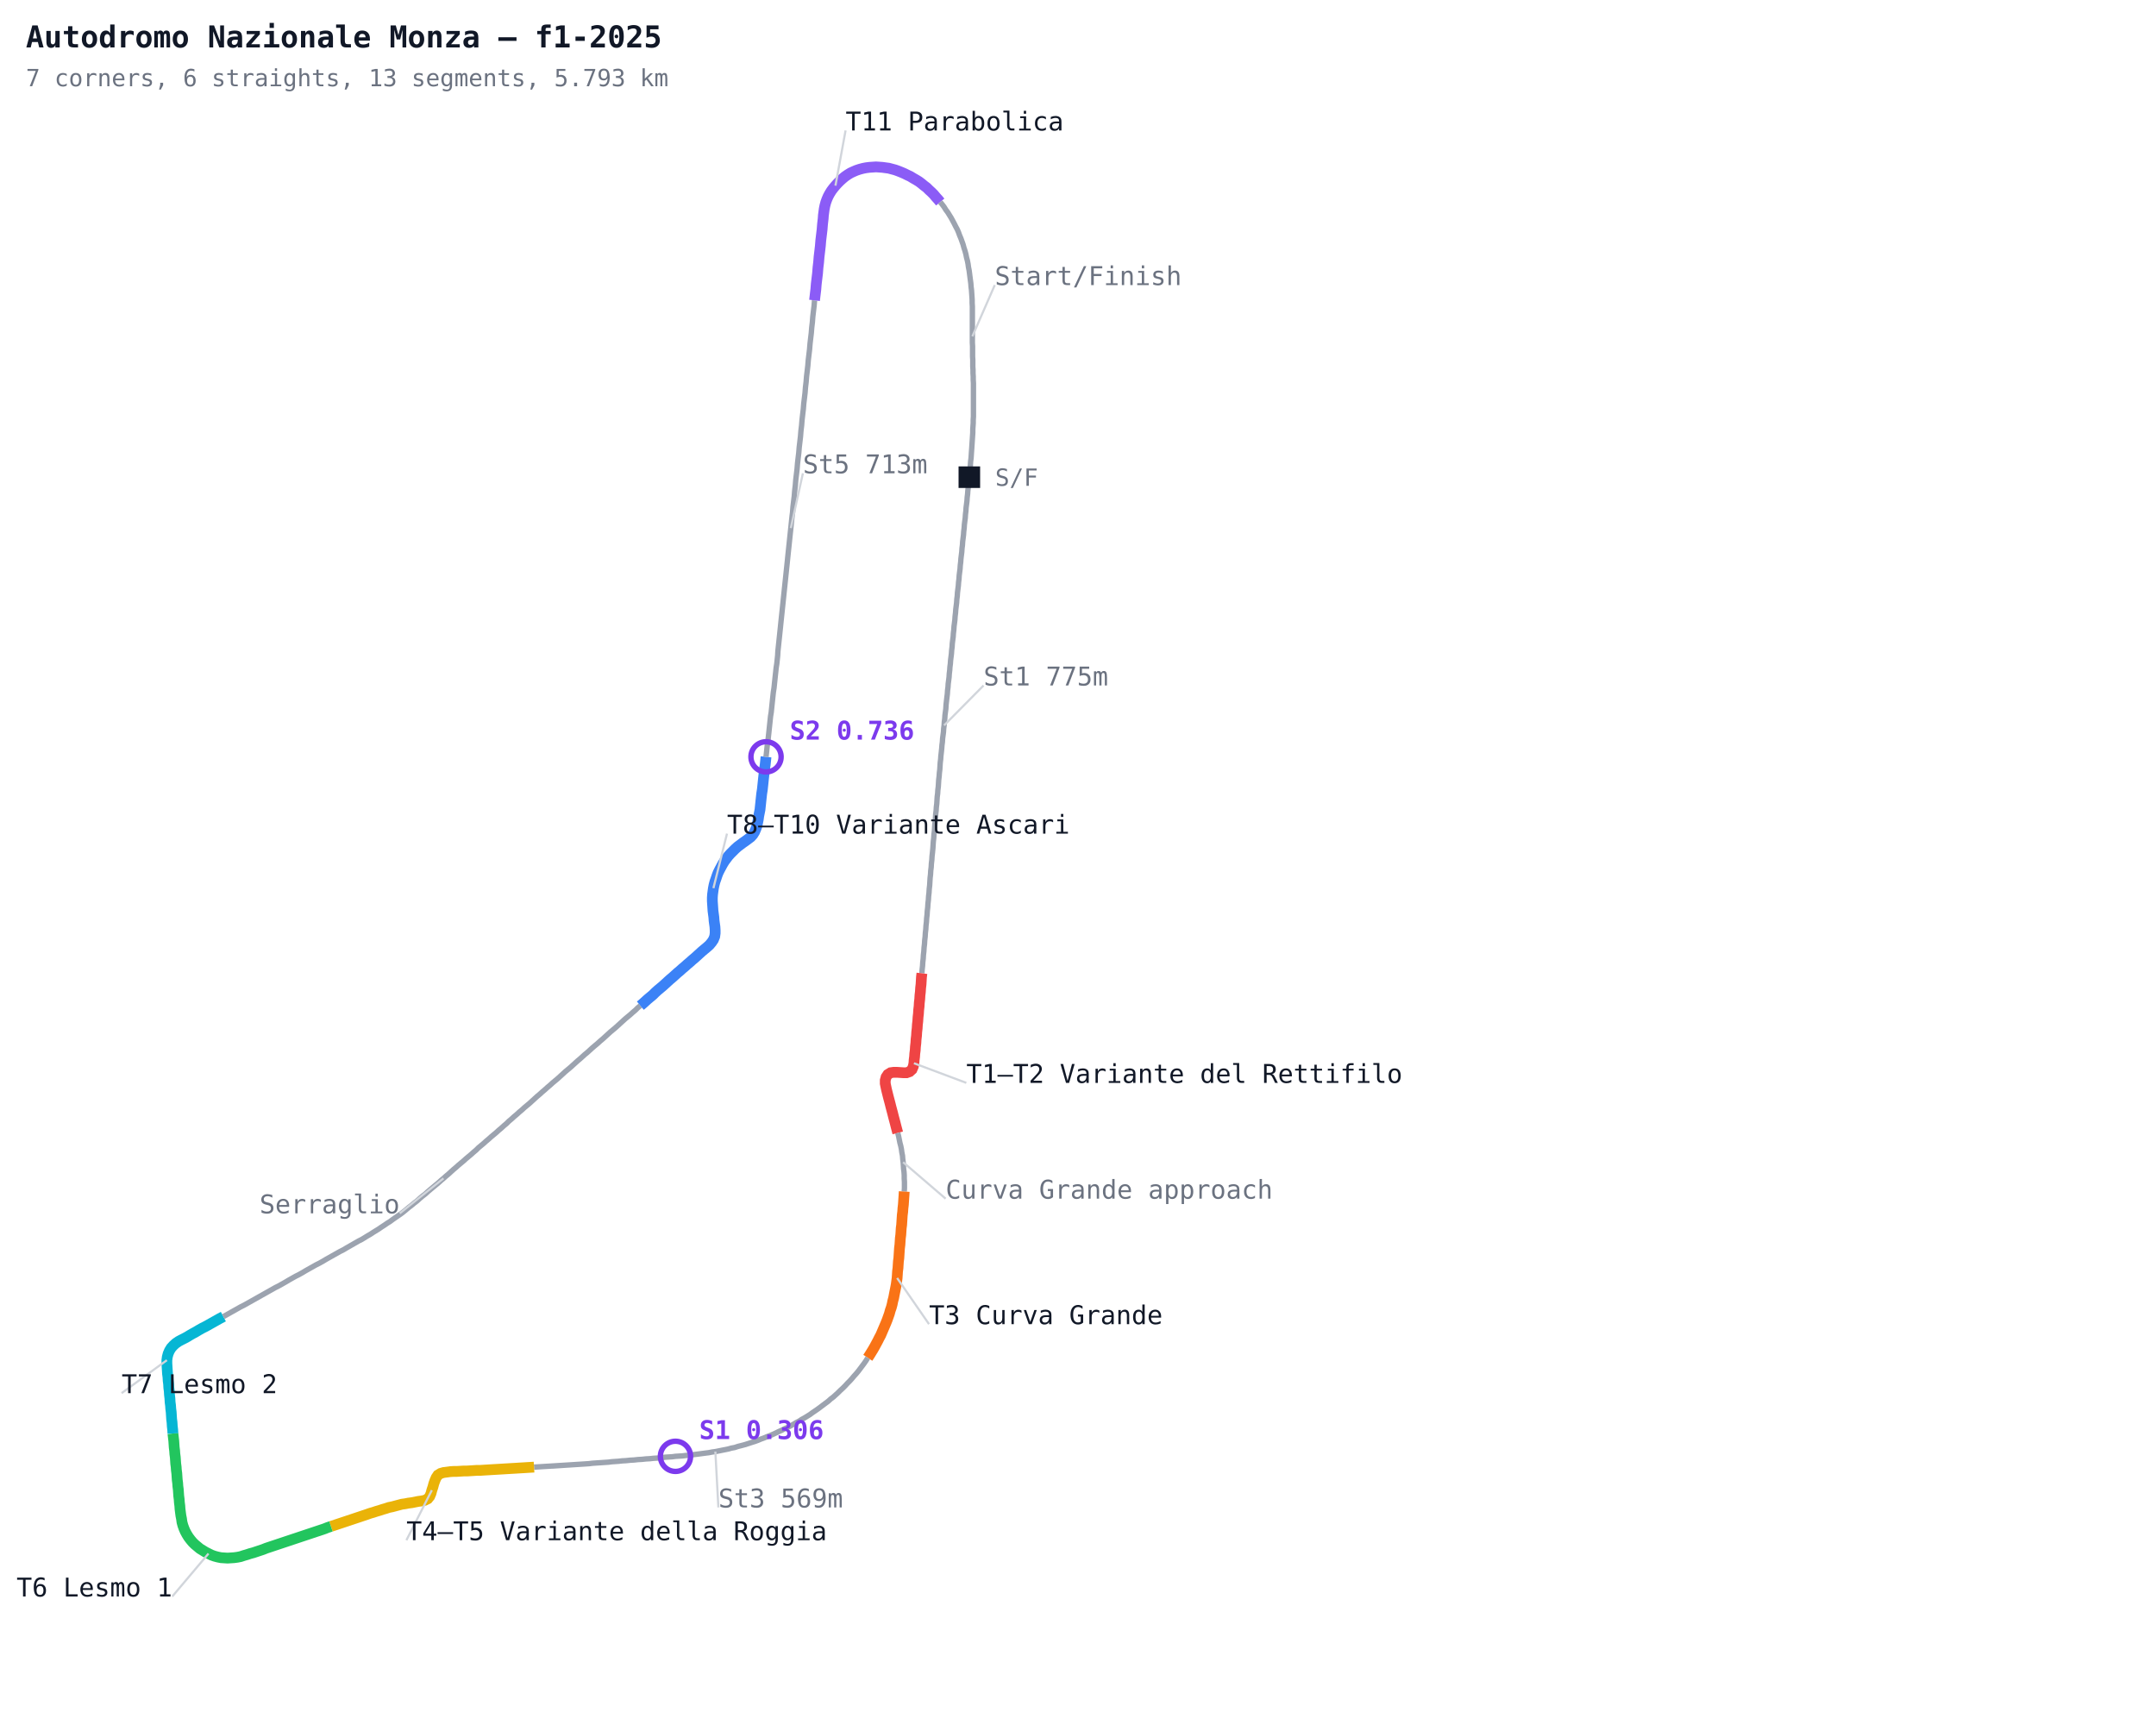
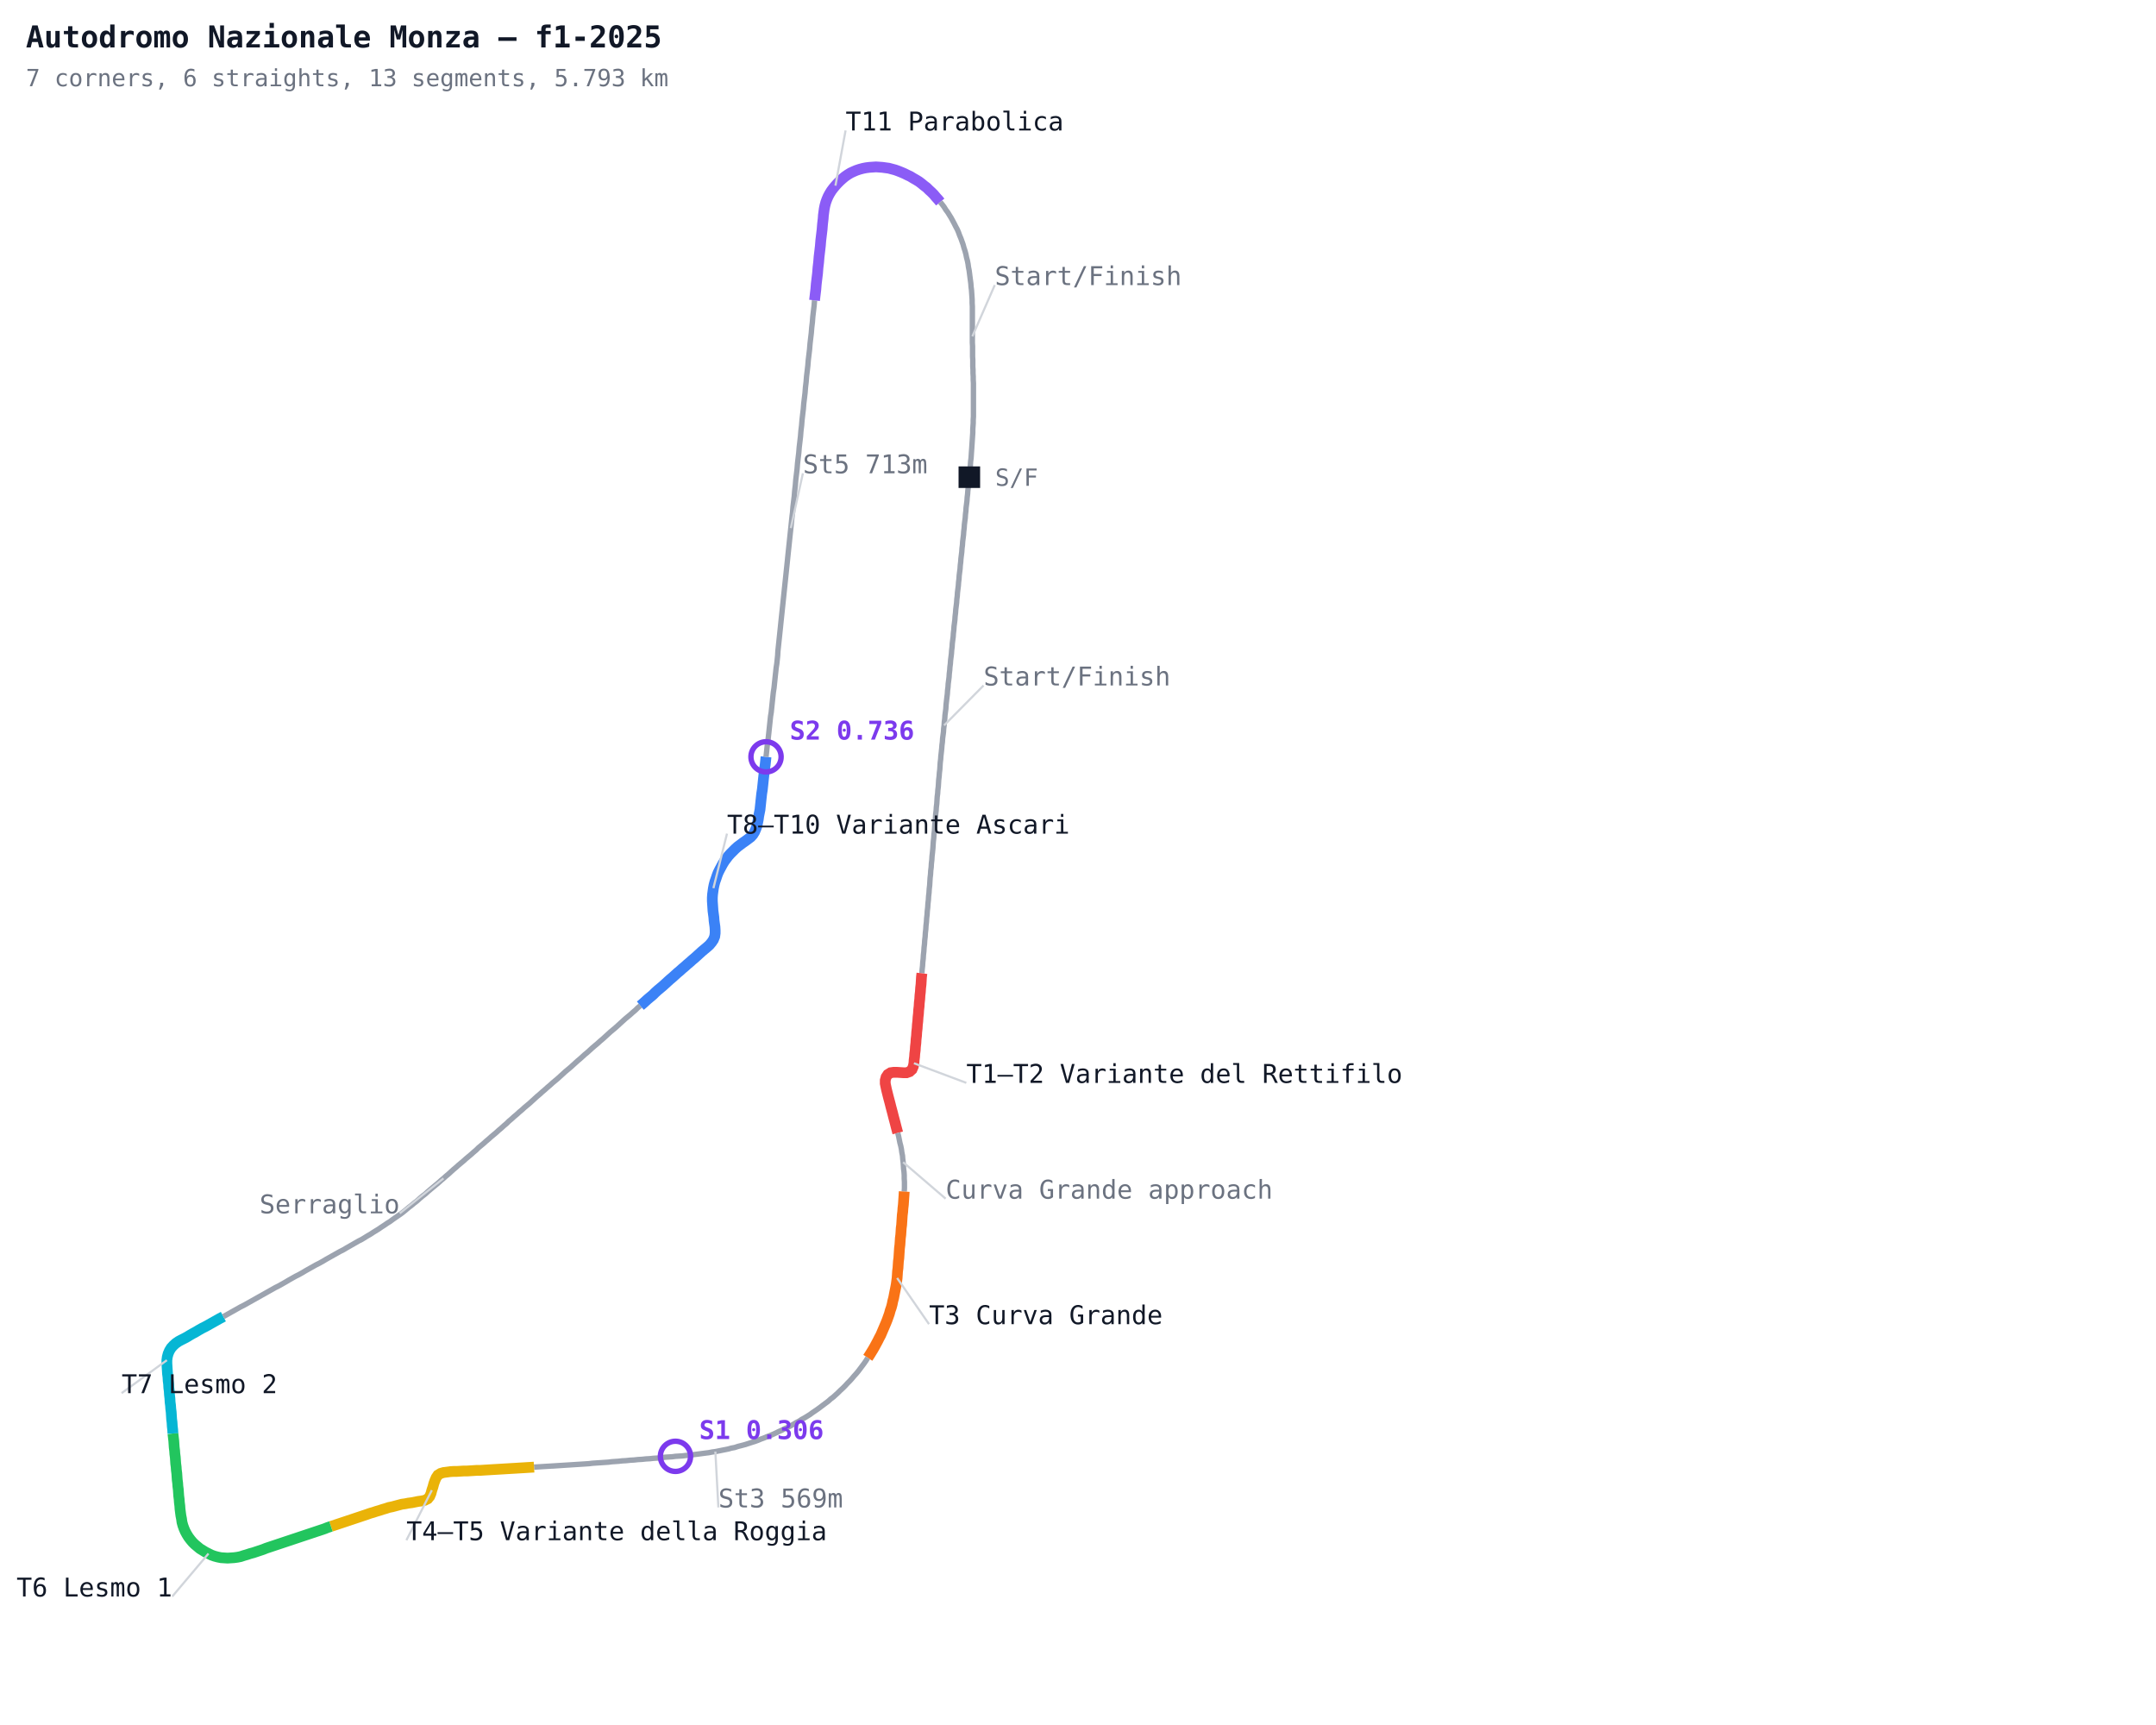
<svg xmlns="http://www.w3.org/2000/svg" width="1000" height="800" viewBox="0 0 1000 800">
  <defs>
    <style>
      .name { font-family: monospace; font-size: 12px; }
      .sector { font-family: monospace; font-size: 12px; fill: #7c3aed; font-weight: bold; }
      .title { font-family: monospace; font-size: 14px; fill: #111827; font-weight: bold; }
      .sub { font-family: monospace; font-size: 11px; fill: #6b7280; }
    </style>
  </defs>
  <rect width="1000" height="800" fill="#ffffff" />
  <polyline fill="none" stroke="#9ca3af" stroke-width="2.5" points="449.6,221.3 449.4,222.8 449.3,224.4 449.1,226.0 448.9,227.6 448.8,229.1 448.6,230.7 448.5,232.3 448.3,233.9 448.1,235.4 448.0,237.0 447.8,238.6 447.7,240.2 447.5,241.7 447.3,243.3 447.2,244.9 447.0,246.5 446.9,248.0 446.7,249.6 446.5,251.2 446.4,252.8 446.2,254.3 446.1,255.9 445.9,257.5 445.7,259.1 445.6,260.6 445.4,262.2 445.3,263.8 445.1,265.3 444.9,266.9 444.8,268.5 444.6,270.1 444.5,271.6 444.3,273.2 444.1,274.8 444.0,276.4 443.8,277.9 443.7,279.5 443.5,281.1 443.3,282.7 443.2,284.2 443.0,285.8 442.9,287.4 442.7,289.0 442.5,290.5 442.4,292.1 442.2,293.7 442.1,295.3 441.9,296.8 441.7,298.4 441.6,300.0 441.4,301.6 441.3,303.1 441.1,304.7 440.9,306.3 440.8,307.8 440.6,309.3 440.5,310.8 440.3,312.4 440.2,314.0 440.0,315.6 439.8,317.1 439.7,318.7 439.5,320.2 439.4,321.8 439.2,323.4 439.0,325.1 438.8,326.9 438.7,328.7 438.5,330.2 438.3,331.7 438.2,333.3 438.0,334.8 437.9,336.4 437.7,337.9 437.6,339.5 437.4,341.0 437.2,342.5 437.1,344.1 436.9,345.6 436.8,347.0 436.6,348.9 436.4,350.6 436.3,352.1 436.1,353.7 436.0,355.3 435.9,356.9 435.7,358.5 435.6,360.0 435.4,361.6 435.3,363.2 435.2,364.8 435.0,366.4 434.9,368.0 434.7,369.5 434.6,371.1 434.5,372.7 434.3,374.3 434.2,375.9 434.0,377.5 433.9,379.1 433.8,380.6 433.6,382.2 433.5,383.8 433.4,385.4 433.2,387.0 433.1,388.6 432.9,390.2 432.8,391.7 432.7,393.3 432.5,395.4 432.3,397.1 432.2,398.8 432.0,400.5 431.9,402.2 431.7,403.8 431.6,405.5 431.4,407.2 431.3,408.9 431.2,410.6 431.0,412.3 430.9,414.0 430.7,415.7 430.6,417.4 430.4,419.1 430.3,420.8 430.1,422.5 430.0,424.2 429.8,425.9 429.7,427.6 429.5,429.3 429.4,431.0 429.2,432.7 429.1,434.4 428.9,436.1 428.8,437.8 428.6,439.5 428.5,441.2 428.3,442.9 428.2,444.6 428.0,446.3 427.9,448.0 427.7,449.7 427.6,451.4" />
  <polyline fill="none" stroke="#ef4444" stroke-width="5" points="427.6,451.4 427.4,453.1 427.3,454.8 427.2,456.5 427.0,458.2 426.9,459.9 426.7,461.6 426.6,463.3 426.4,465.0 426.3,466.7 426.1,468.4 426.0,470.1 425.8,471.8 425.7,473.5 425.5,475.2 425.4,476.9 425.2,478.6 425.1,480.3 424.9,482.0 424.8,483.7 424.6,485.4 424.5,487.1 424.3,488.6 424.2,490.1 424.0,491.6 423.9,493.1 423.6,494.6 423.0,496.0 421.9,497.0 420.5,497.5 419.0,497.5 417.5,497.4 416.0,497.3 414.5,497.3 413.1,497.5 411.8,498.3 411.0,499.5 410.6,501.0 410.6,502.5 410.9,504.0 411.2,505.4 411.6,507.0 412.0,508.6 412.4,510.1 412.8,511.6 413.2,513.2 413.6,514.7 414.0,516.2 414.4,517.8 414.8,519.3 415.2,520.8 415.6,522.4 416.0,523.9 416.4,525.4" />
  <polyline fill="none" stroke="#9ca3af" stroke-width="2.5" points="416.4,525.4 416.8,527.0 417.1,528.5 417.4,530.0 417.8,531.5 418.1,533.0 418.3,534.5 418.6,536.0 418.7,537.4 418.9,539.0 419.0,540.4 419.1,542.0 419.3,543.5 419.4,545.0 419.4,546.6 419.5,548.1 419.5,549.6 419.5,551.1 419.4,552.6" />
  <polyline fill="none" stroke="#f97316" stroke-width="5" points="419.4,552.6 419.3,554.2 419.2,555.7 419.1,557.2 419.0,558.7 418.8,560.4 418.7,561.9 418.5,563.5 418.4,565.0 418.3,566.6 418.2,568.1 418.0,569.6 417.9,571.2 417.8,572.7 417.6,574.2 417.5,575.8 417.4,577.3 417.2,578.9 417.1,580.4 417.0,581.9 416.9,583.5 416.7,585.0 416.6,586.5 416.5,588.1 416.3,589.6 416.2,591.2 416.1,592.7 415.9,594.2 415.7,595.7 415.4,597.3 415.1,598.8 414.8,600.3 414.5,601.9 414.1,603.4 413.8,604.9 413.4,606.4 412.9,607.8 412.5,609.3 412.0,610.7 411.5,612.1 410.9,613.6 410.3,615.0 409.7,616.4 409.1,617.8 408.5,619.2 407.8,620.5 407.1,621.9 406.4,623.2 405.7,624.5 404.9,625.9 404.1,627.2 403.3,628.5 402.5,629.7" />
  <polyline fill="none" stroke="#9ca3af" stroke-width="2.5" points="402.5,629.7 401.7,631.0 400.8,632.3 399.9,633.5 399.0,634.7 398.1,635.9 397.1,637.1 396.1,638.2 395.1,639.4 394.1,640.5 393.0,641.6 392.0,642.7 390.9,643.8 389.8,644.8 388.7,645.9 387.6,646.9 386.5,647.9 385.3,648.8 384.2,649.8 383.0,650.7 381.8,651.6 380.6,652.5 379.4,653.4 378.1,654.3 376.9,655.1 375.7,656.0 374.4,656.8 373.1,657.6 371.8,658.3 370.6,659.1 369.2,659.8 367.9,660.6 366.6,661.3 365.3,662.0 363.9,662.6 362.6,663.3 361.2,663.9 359.8,664.6 358.5,665.2 357.1,665.8 355.7,666.3 354.3,666.9 352.9,667.4 351.5,668.0 350.1,668.5 348.5,669.0 347.0,669.5 345.4,670.0 343.9,670.4 342.3,670.8 340.8,671.3 339.2,671.6 337.8,672.0 336.3,672.3 334.8,672.6 333.3,672.9 331.8,673.2 330.3,673.4 328.8,673.7 327.2,673.9 325.7,674.1 324.2,674.3 322.6,674.5 321.1,674.7 319.6,674.9 318.1,675.0 316.5,675.2 314.9,675.3 313.3,675.4 311.8,675.6 310.2,675.7 308.6,675.8 306.8,676.0 305.0,676.2 303.2,676.3 301.4,676.5 299.6,676.6 297.7,676.8 295.9,676.9 294.1,677.1 292.3,677.2 290.4,677.4 288.6,677.5 286.8,677.7 285.3,677.8 283.8,677.9 282.3,678.1 280.8,678.2 279.3,678.3 277.8,678.4 276.3,678.5 274.8,678.6 273.2,678.8 271.7,678.9 270.2,679.0 268.6,679.1 267.0,679.2 265.5,679.3 263.9,679.4 262.3,679.5 260.7,679.6 259.1,679.7 257.5,679.8 255.9,679.9 254.3,680.0 252.6,680.1 251.0,680.2 249.4,680.3 247.7,680.4" />
  <polyline fill="none" stroke="#eab308" stroke-width="5" points="247.7,680.4 246.1,680.5 244.4,680.6 242.8,680.7 241.1,680.8 239.5,680.9 237.8,681.0 236.1,681.1 234.4,681.2 232.8,681.3 231.1,681.4 229.4,681.5 227.7,681.6 226.1,681.7 224.4,681.8 222.9,681.9 221.3,681.9 219.8,682.0 218.2,682.1 216.6,682.2 215.1,682.2 213.5,682.3 211.9,682.4 210.4,682.4 208.8,682.5 207.3,682.7 205.8,682.9 204.4,683.3 203.1,684.1 202.3,685.3 201.7,686.7 201.2,688.1 200.8,689.6 200.3,691.1 199.9,692.6 199.3,694.0 198.4,695.1 197.0,695.8 195.5,696.1 194.0,696.3 192.5,696.6 191.0,696.9 189.4,697.1 187.9,697.4 186.4,697.6 184.9,698.0 183.4,698.4 181.9,698.8 180.4,699.1 178.9,699.6 177.5,700.0 176.0,700.5 174.6,700.9 173.1,701.4 171.7,701.8 170.0,702.4 168.5,702.9 167.0,703.4 165.5,703.9 164.0,704.4 162.5,704.9 161.0,705.4 159.5,705.9 158.0,706.4 156.5,706.9 155.0,707.4 153.5,707.9" />
  <polyline fill="none" stroke="#22c55e" stroke-width="5" points="153.5,707.9 152.0,708.4 150.5,709.0 149.0,709.5 147.5,710.0 146.0,710.5 144.5,711.0 143.0,711.5 141.5,712.0 140.0,712.5 138.5,713.0 137.0,713.5 135.5,714.0 134.0,714.5 132.5,715.0 131.0,715.5 129.5,716.0 128.0,716.5 126.5,717.0 125.0,717.5 123.5,718.0 122.0,718.6 120.5,719.1 119.0,719.6 117.5,720.1 116.0,720.5 114.5,721.0 113.1,721.4 111.6,721.9 110.1,722.2 108.6,722.4 107.1,722.5 105.5,722.6 104.0,722.5 102.5,722.4 101.0,722.1 99.5,721.7 98.1,721.2 96.7,720.5 95.3,719.8 94.0,719.0 92.7,718.2 91.5,717.2 90.3,716.2 89.3,715.2 88.3,714.0 87.4,712.8 86.6,711.5 85.9,710.2 85.3,708.8 84.8,707.4 84.4,705.9 84.2,704.4 83.9,702.9 83.7,701.4 83.5,699.8 83.4,698.3 83.2,696.8 83.1,695.3 82.9,693.8 82.8,692.3 82.7,690.8 82.5,689.3 82.4,687.8 82.2,686.3 82.1,684.8 82.0,683.3 81.8,681.8 81.7,680.3 81.5,678.8 81.4,677.3 81.3,675.8 81.1,674.3 81.0,672.8 80.8,671.2 80.7,669.7 80.6,668.2 80.4,666.5 80.2,664.8" />
  <polyline fill="none" stroke="#06b6d4" stroke-width="5" points="80.2,664.8 80.1,663.1 79.9,661.4 79.8,659.7 79.6,658.1 79.5,656.5 79.4,654.9 79.2,653.3 79.1,651.8 78.9,650.3 78.8,648.5 78.6,646.8 78.5,645.1 78.3,643.6 78.2,641.8 78.0,640.3 77.9,638.6 77.7,637.1 77.6,635.5 77.5,633.9 77.4,632.3 77.4,630.8 77.6,629.3 78.0,627.8 78.6,626.4 79.4,625.1 80.4,624.0 81.5,623.0 82.8,622.1 84.1,621.4 85.5,620.7 86.8,620.0 88.1,619.2 89.5,618.4 90.8,617.7 92.3,616.8 93.9,615.9 95.5,615.1 97.1,614.2 98.7,613.3 100.3,612.4 101.9,611.5 103.6,610.6" />
  <polyline fill="none" stroke="#9ca3af" stroke-width="2.5" points="103.6,610.6 105.2,609.7 106.8,608.8 108.4,607.9 110.0,607.0 111.6,606.1 113.2,605.3 114.8,604.4 116.4,603.5 118.0,602.6 119.6,601.7 121.2,600.8 122.8,599.9 124.4,599.0 126.0,598.1 127.6,597.2 129.2,596.4 130.8,595.5 132.4,594.6 133.9,593.7 135.5,592.8 137.1,591.9 138.7,591.1 140.3,590.2 141.8,589.3 143.4,588.4 145.0,587.5 146.6,586.6 148.2,585.8 149.8,584.9 151.3,584.0 152.9,583.1 154.5,582.2 156.1,581.3 157.7,580.4 159.3,579.6 160.8,578.7 162.2,577.9 163.6,577.1 165.0,576.3 166.4,575.5 167.8,574.8 169.1,574.0 170.4,573.2 171.8,572.4 173.0,571.6 174.3,570.8 175.6,570.0 176.9,569.1 178.3,568.2 179.6,567.3 180.9,566.5 182.1,565.6 183.4,564.7 184.7,563.8 186.0,562.9 187.3,561.9 188.5,560.9 189.7,559.9 191.0,558.9 192.2,557.9 193.5,556.9 194.7,555.8 196.0,554.7 197.3,553.7 198.5,552.6 199.8,551.5 201.0,550.5 202.2,549.5 203.4,548.5 204.5,547.5 205.7,546.5 206.8,545.5 208.0,544.5 209.2,543.4 210.3,542.4 211.5,541.4 212.6,540.4 213.8,539.4 215.0,538.4 216.1,537.4 217.3,536.4 218.5,535.4 219.6,534.4 220.8,533.4 221.9,532.3 223.1,531.3 224.3,530.3 225.4,529.3 226.6,528.3 227.7,527.3 228.9,526.3 230.1,525.3 231.3,524.2 232.5,523.2 233.7,522.1 234.9,521.1 236.0,520.0 237.2,519.0 238.4,517.9 239.6,516.9 240.8,515.8 242.0,514.8 243.2,513.7 244.4,512.7 245.6,511.7 246.8,510.6 247.9,509.6 249.1,508.5 250.3,507.5 251.5,506.4 252.7,505.4 253.9,504.3 255.1,503.3 256.3,502.2 257.5,501.2 258.7,500.2 259.9,499.1 261.0,498.1 262.2,497.0 263.4,496.0 264.6,495.0 265.7,494.0 266.8,493.0 267.9,492.0 269.1,491.0 270.2,490.0 271.3,489.0 272.4,488.1 273.5,487.1 274.7,486.0 276.0,484.9 277.2,483.9 278.4,482.8 279.6,481.8 280.8,480.7 281.9,479.7 283.1,478.6 284.3,477.6 285.5,476.6 286.6,475.6 287.8,474.5 288.9,473.5 290.0,472.5 291.2,471.5 292.3,470.6 293.5,469.5 294.7,468.5 295.8,467.4 297.0,466.4" />
  <polyline fill="none" stroke="#3b82f6" stroke-width="5" points="297.0,466.4 298.2,465.4 299.3,464.4 300.4,463.4 301.6,462.4 302.8,461.4 303.9,460.3 305.0,459.3 306.2,458.3 307.4,457.3 308.5,456.3 309.7,455.2 310.8,454.2 312.0,453.2 313.1,452.2 314.2,451.2 315.4,450.2 316.5,449.2 317.7,448.2 318.8,447.2 320.0,446.2 321.1,445.2 322.3,444.2 323.4,443.2 324.5,442.2 325.6,441.2 326.8,440.2 328.0,439.2 329.1,438.2 330.1,437.0 330.9,435.8 331.5,434.3 331.7,432.8 331.7,431.4 331.6,429.8 331.4,428.4 331.2,426.9 331.1,425.4 330.9,423.9 330.7,422.4 330.6,420.9 330.5,419.4 330.4,417.9 330.4,416.3 330.5,414.8 330.7,413.3 330.9,411.9 331.2,410.4 331.6,408.9 332.1,407.5 332.6,406.0 333.1,404.7 333.8,403.3 334.5,402.0 335.2,400.7 336.0,399.4 336.9,398.2 337.8,397.0 338.8,395.9 339.9,394.8 341.0,393.7 342.1,392.7 343.3,391.8 344.5,390.9 345.8,390.0 347.0,389.1 348.2,388.2 349.2,387.1 350.0,385.8 350.6,384.4 351.1,383.0 351.4,381.5 351.7,380.0 351.9,378.5 352.2,377.0 352.5,375.5 352.7,373.6 352.9,371.7 353.1,369.8 353.3,368.0 353.6,366.1 353.8,364.2 354.0,362.3 354.2,360.4 354.4,358.6 354.6,356.7 354.9,354.8 355.1,352.9 355.3,351.0" />
  <polyline fill="none" stroke="#9ca3af" stroke-width="2.5" points="355.3,351.0 355.5,349.2 355.7,347.3 355.9,345.4 356.2,343.5 356.4,341.6 356.6,339.8 356.8,337.9 357.0,336.0 357.2,334.1 357.4,332.2 357.7,330.4 357.9,328.5 358.1,326.6 358.3,324.7 358.5,322.8 358.7,321.0 359.0,319.1 359.2,317.2 359.4,315.3 359.6,313.4 359.8,311.6 360.0,309.7 360.3,307.8 360.5,305.9 360.7,304.0 360.8,302.1 361.0,300.2 361.2,298.3 361.4,296.4 361.6,294.5 361.8,292.6 362.0,290.7 362.2,288.7 362.4,286.8 362.6,284.9 362.8,283.0 363.0,281.1 363.2,279.2 363.4,277.3 363.6,275.4 363.8,273.5 364.0,271.6 364.2,269.7 364.4,267.8 364.6,265.9 364.8,264.0 365.0,262.1 365.2,260.2 365.4,258.2 365.6,256.3 365.8,254.4 366.0,252.5 366.2,250.6 366.4,248.7 366.6,246.8 366.8,244.9 367.0,243.0 367.2,241.1 367.4,239.2 367.6,237.7 367.8,235.1 368.1,232.6 368.4,230.1 368.6,227.6 368.9,225.0 369.1,222.5 369.4,220.0 369.7,217.5 369.9,215.0 370.2,212.4 370.5,209.9 370.7,207.4 371.0,204.9 371.3,202.3 371.5,199.8 371.8,197.3 372.0,194.8 372.3,192.2 372.6,189.7 372.8,187.2 373.1,184.7 373.4,182.2 373.6,179.6 373.9,177.1 374.1,174.6 374.4,172.1 374.7,169.5 374.9,167.0 375.2,164.5 375.5,162.0 375.7,159.5 376.0,156.9 376.3,154.4 376.5,151.9 376.8,149.4 377.0,146.8 377.3,144.3 377.6,141.8 377.8,139.3" />
  <polyline fill="none" stroke="#8b5cf6" stroke-width="5" points="377.8,139.3 378.1,136.7 378.4,134.2 378.6,131.7 378.9,129.2 379.2,126.7 379.4,124.1 379.7,121.6 379.9,119.1 380.2,116.6 380.5,114.0 380.7,111.5 381.0,109.0 381.3,106.5 381.5,104.0 381.8,101.4 381.9,99.9 382.1,98.4 382.3,96.9 382.6,95.4 383.0,93.9 383.5,92.5 384.1,91.1 384.8,89.8 385.6,88.5 386.5,87.3 387.5,86.1 388.5,85.0 389.6,83.9 390.7,82.9 391.9,81.9 393.2,81.0 394.5,80.2 395.8,79.6 397.2,79.0 398.7,78.5 400.2,78.1 401.7,77.8 403.3,77.6 404.8,77.5 406.3,77.4 407.8,77.5 409.2,77.6 410.7,77.8 412.2,78.0 413.7,78.4 415.2,78.8 416.6,79.3 418.1,79.9 419.5,80.5 420.9,81.2 422.2,81.8 423.5,82.6 424.9,83.4 426.2,84.2 427.4,85.1 428.6,86.1 429.8,87.0 430.9,88.1 432.0,89.1 433.1,90.2 434.1,91.4 435.1,92.5 436.1,93.7" />
  <polyline fill="none" stroke="#9ca3af" stroke-width="2.5" points="436.1,93.7 437.0,94.8 437.9,96.0 438.7,97.3 439.6,98.5 440.4,99.8 441.2,101.1 441.9,102.4 442.6,103.7 443.3,105.1 444.0,106.4 444.6,107.8 445.1,109.2 445.7,110.6 446.2,112.0 446.7,113.4 447.1,114.9 447.6,116.4 448.0,117.9 448.3,119.4 448.7,120.9 449.0,122.4 449.2,123.9 449.5,125.4 449.7,126.9 449.9,128.5 450.1,130.0 450.3,131.5 450.4,133.0 450.6,134.5 450.7,136.0 450.8,137.5 450.9,139.0 450.9,140.5 451.0,142.1 451.0,143.6 451.0,145.1 451.0,146.7 451.0,148.2 451.0,149.7 451.0,151.3 451.0,152.8 451.0,154.4 451.0,156.0 451.0,157.5 451.0,159.0 451.1,160.6 451.1,162.2 451.1,163.8 451.1,165.4 451.2,166.9 451.2,168.5 451.2,170.0 451.3,171.5 451.3,173.1 451.4,174.6 451.4,176.1 451.5,177.7 451.5,179.2 451.5,180.7 451.5,182.2 451.5,183.7 451.5,185.2 451.5,186.8 451.5,188.4 451.5,190.0 451.5,191.6 451.5,193.2 451.4,194.7 451.4,196.2 451.3,197.6 451.2,199.1 451.2,200.6 451.1,202.1 451.0,203.6 450.9,205.1 450.8,206.6 450.7,208.1 450.6,209.5 450.5,211.0 450.4,212.5 450.2,214.0 450.1,215.5 450.0,217.0 449.8,218.5 449.7,220.0" />
  <line x1="437.9" y1="336.4" x2="456.2" y2="317.9" stroke="#d1d5db" stroke-width="1" />
-   <text x="456.2" y="317.9" text-anchor="start" class="name" fill="#6b7280">St1 775m</text>
+   <text x="456.2" y="317.9" text-anchor="start" class="name" fill="#6b7280">Start/Finish</text>
  <line x1="423.9" y1="493.1" x2="448.2" y2="502.2" stroke="#d1d5db" stroke-width="1" />
  <text x="448.2" y="502.2" text-anchor="start" class="name" fill="#111827">T1–T2 Variante del Rettifilo</text>
  <line x1="418.9" y1="539.0" x2="438.6" y2="555.9" stroke="#d1d5db" stroke-width="1" />
  <text x="438.6" y="555.9" text-anchor="start" class="name" fill="#6b7280">Curva Grande approach</text>
  <line x1="416.1" y1="592.7" x2="430.9" y2="614.1" stroke="#d1d5db" stroke-width="1" />
  <text x="430.9" y="614.1" text-anchor="start" class="name" fill="#111827">T3 Curva Grande</text>
  <line x1="331.8" y1="673.2" x2="333.2" y2="699.1" stroke="#d1d5db" stroke-width="1" />
  <text x="333.2" y="699.1" text-anchor="start" class="name" fill="#6b7280">St3 569m</text>
  <line x1="200.3" y1="691.1" x2="188.5" y2="714.3" stroke="#d1d5db" stroke-width="1" />
  <text x="188.5" y="714.3" text-anchor="start" class="name" fill="#111827">T4–T5 Variante della Roggia</text>
  <line x1="96.7" y1="720.5" x2="79.9" y2="740.4" stroke="#d1d5db" stroke-width="1" />
  <text x="79.9" y="740.4" text-anchor="end" class="name" fill="#111827">T6 Lesmo 1</text>
  <line x1="77.4" y1="630.8" x2="56.4" y2="646.1" stroke="#d1d5db" stroke-width="1" />
  <text x="56.4" y="646.1" text-anchor="start" class="name" fill="#111827">T7 Lesmo 2</text>
  <line x1="205.7" y1="546.5" x2="185.4" y2="562.7" stroke="#d1d5db" stroke-width="1" />
  <text x="185.4" y="562.7" text-anchor="end" class="name" fill="#6b7280">Serraglio</text>
  <line x1="330.9" y1="411.9" x2="337.2" y2="386.6" stroke="#d1d5db" stroke-width="1" />
  <text x="337.2" y="386.6" text-anchor="start" class="name" fill="#111827">T8–T10 Variante Ascari</text>
  <line x1="366.8" y1="244.9" x2="372.4" y2="219.5" stroke="#d1d5db" stroke-width="1" />
  <text x="372.4" y="219.5" text-anchor="start" class="name" fill="#6b7280">St5 713m</text>
  <line x1="387.5" y1="86.1" x2="392.2" y2="60.5" stroke="#d1d5db" stroke-width="1" />
  <text x="392.2" y="60.5" text-anchor="start" class="name" fill="#111827">T11 Parabolica</text>
  <line x1="451.0" y1="156.0" x2="461.4" y2="132.2" stroke="#d1d5db" stroke-width="1" />
  <text x="461.4" y="132.2" text-anchor="start" class="name" fill="#6b7280">Start/Finish</text>
  <circle cx="313.3" cy="675.4" r="7" fill="none" stroke="#7c3aed" stroke-width="2.5" />
  <text x="324.3" y="667.4" class="sector">S1 0.306</text>
  <circle cx="355.3" cy="351.0" r="7" fill="none" stroke="#7c3aed" stroke-width="2.5" />
  <text x="366.3" y="343.0" class="sector">S2 0.736</text>
  <rect x="444.6" y="216.3" width="10" height="10" fill="#111827" />
  <text x="461.6" y="225.3" class="sub">S/F</text>
  <text class="title" x="12" y="22">Autodromo Nazionale Monza — f1-2025</text>
  <text class="sub" x="12" y="40">7 corners, 6 straights, 13 segments, 5.793 km</text>
</svg>
